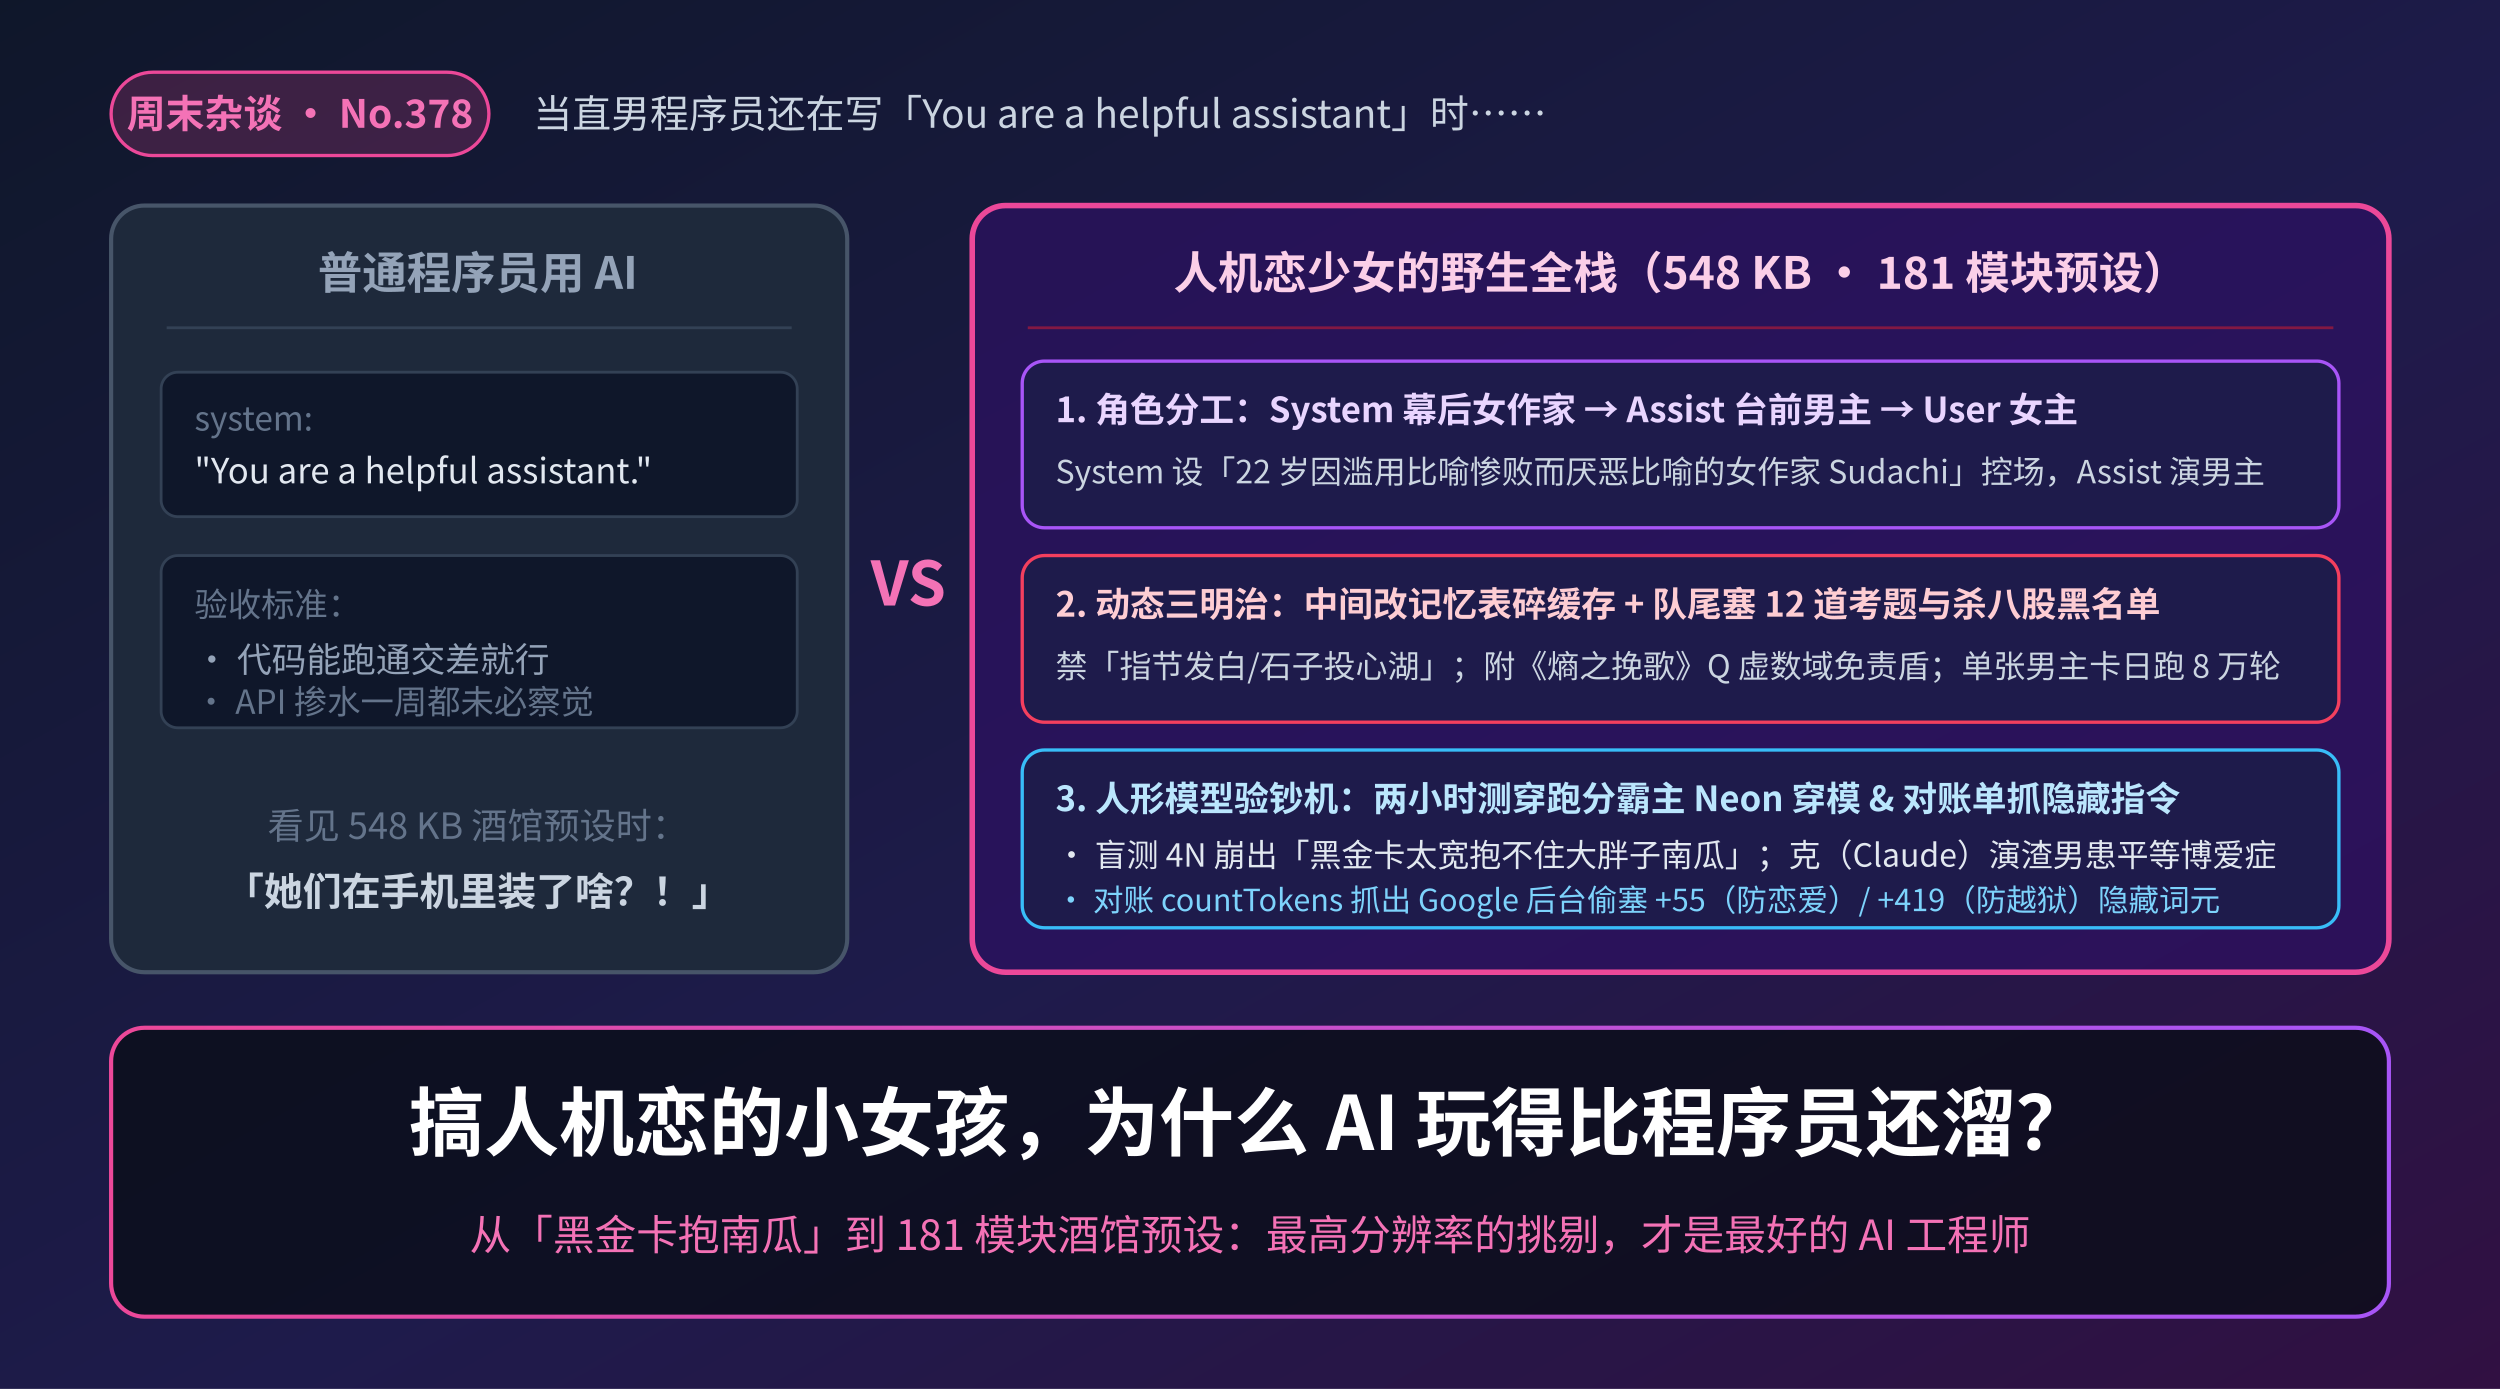
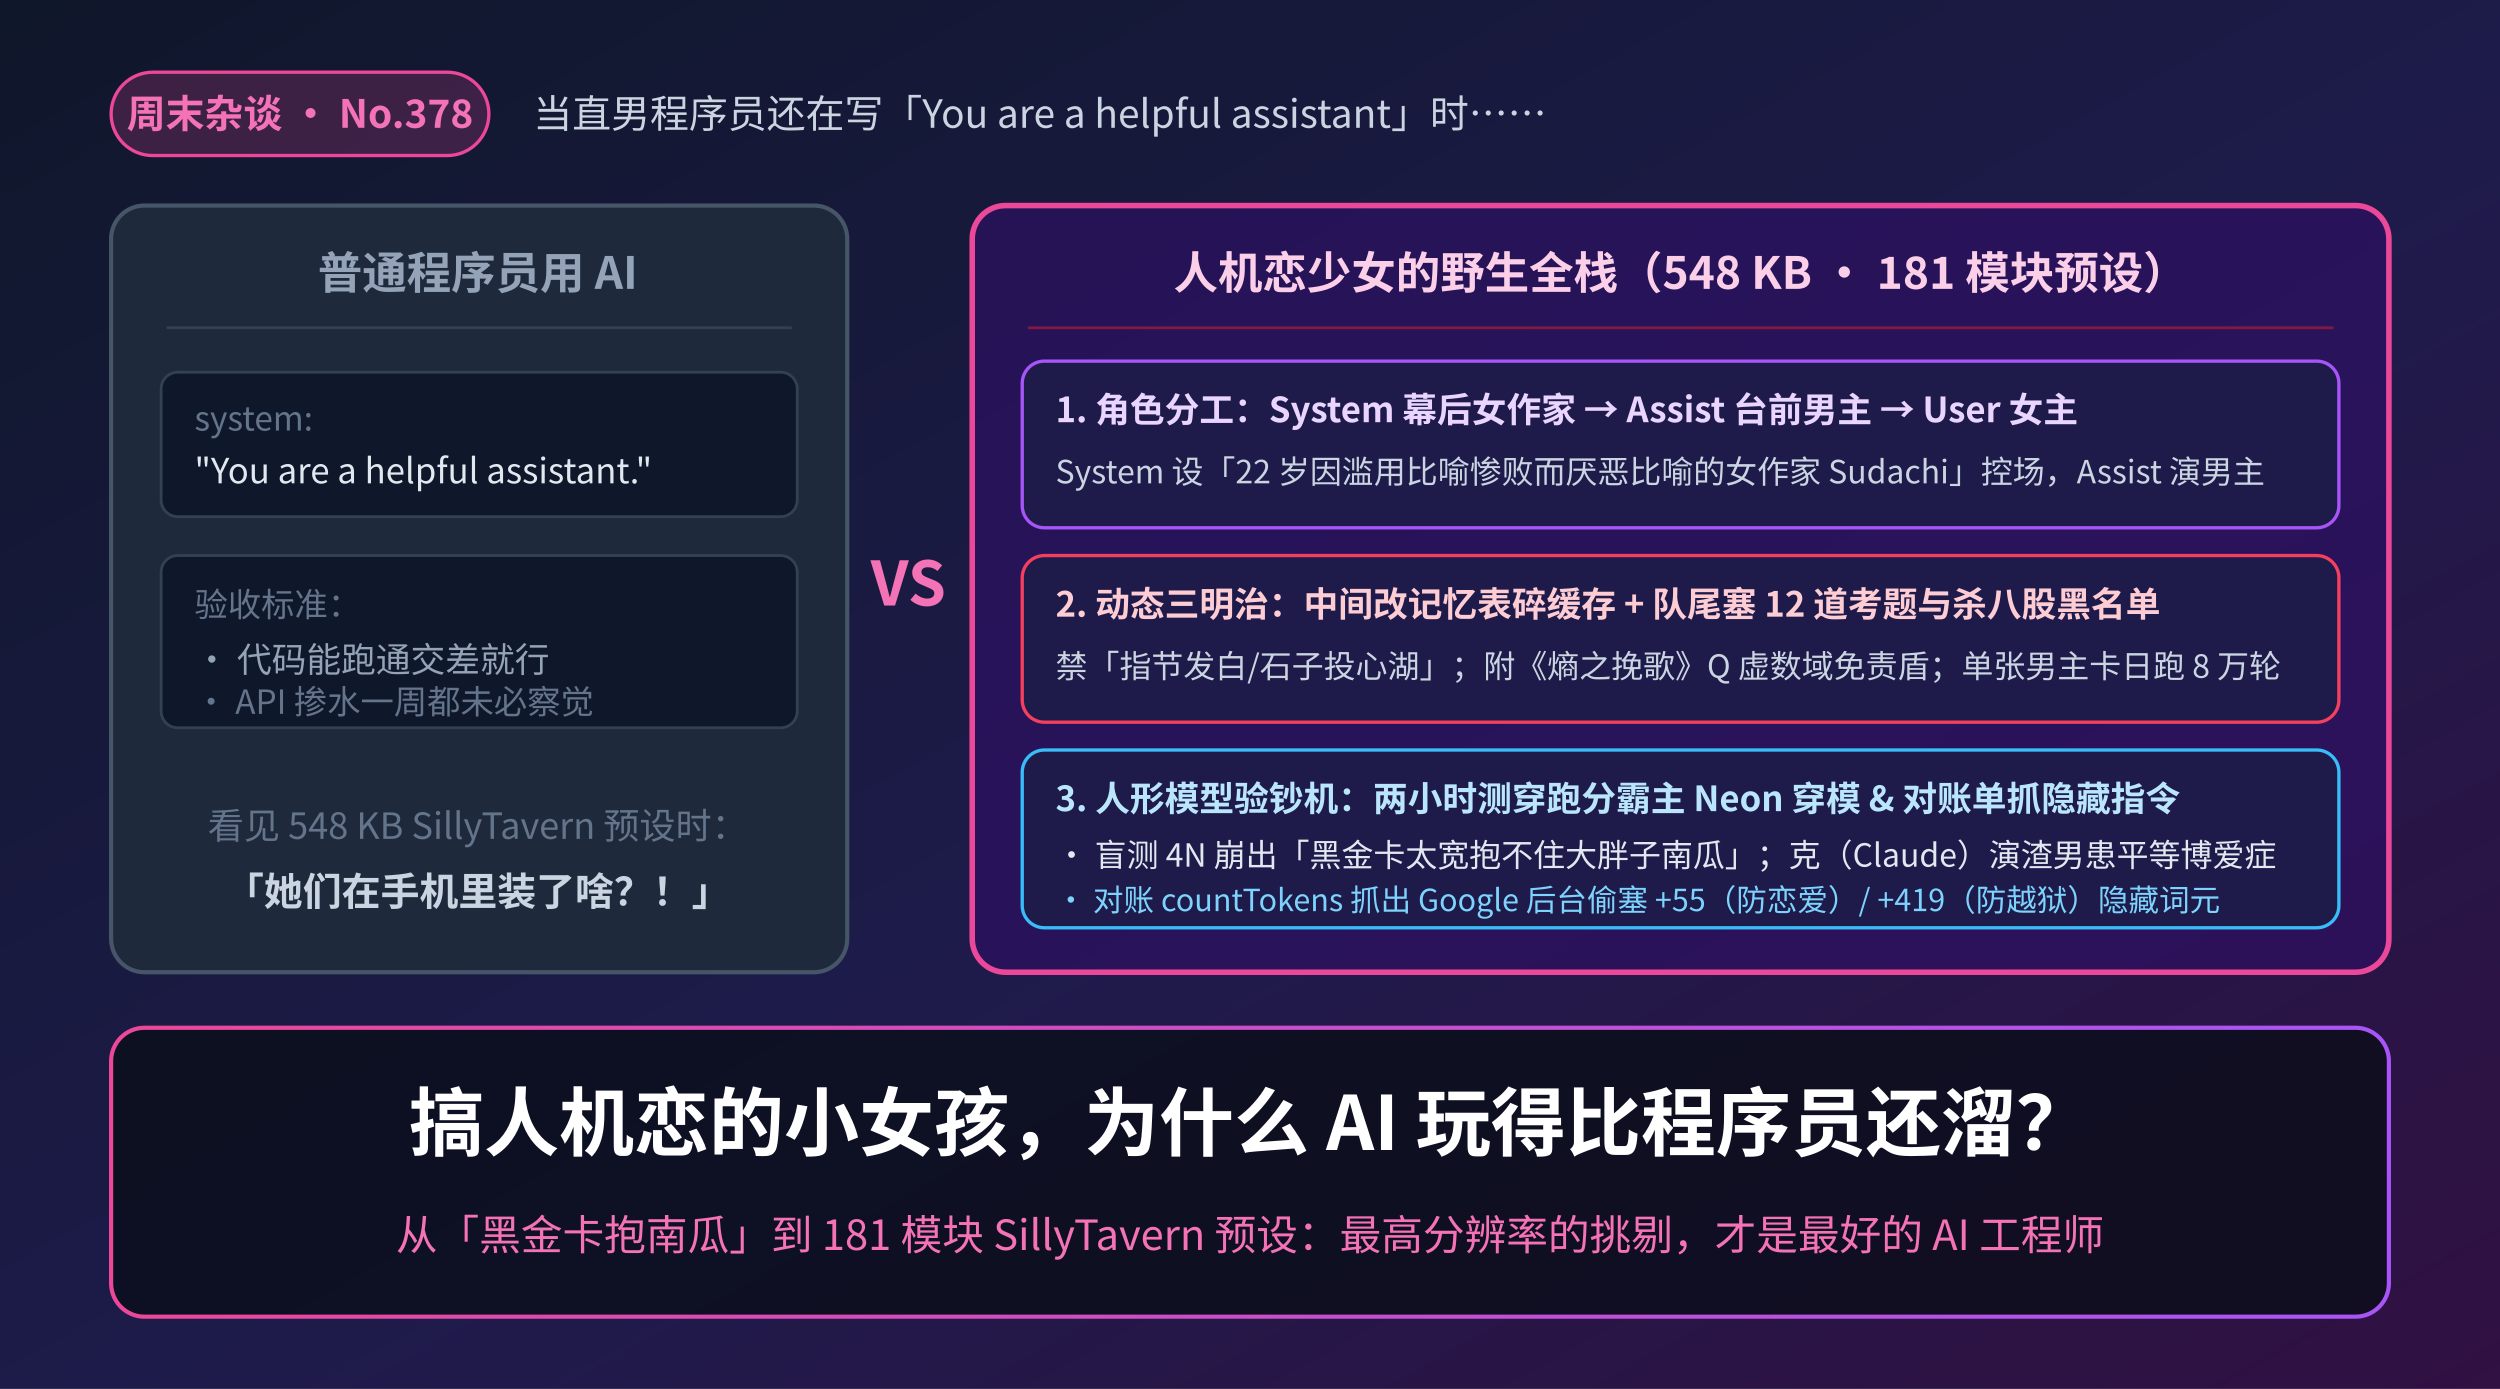
<svg xmlns="http://www.w3.org/2000/svg" viewBox="0 0 900 500" width="900" height="500" font-family="'WenQuanYi Micro Hei','Noto Sans CJK SC',sans-serif">
  <defs>
    <linearGradient id="bg378" x1="0" y1="0" x2="1" y2="1">
      <stop offset="0" stop-color="#0f172a" />
      <stop offset="0.55" stop-color="#1e1b4b" />
      <stop offset="1" stop-color="#311042" />
    </linearGradient>
    <linearGradient id="pinkGlow" x1="0" y1="0" x2="1" y2="0">
      <stop offset="0" stop-color="#ec4899" />
      <stop offset="1" stop-color="#a855f7" />
    </linearGradient>
  </defs>
  <rect width="900" height="500" fill="url(#bg378)" />
  <rect x="40" y="26" width="136" height="30" rx="15" fill="#ec4899" fill-opacity="0.2" stroke="#ec4899" stroke-width="1.2" />
  <text x="108" y="46" text-anchor="middle" font-size="14" font-weight="bold" fill="#f472b6">周末杂谈 · No.378</text>
  <text x="192" y="46" font-size="14" fill="#cbd5e1">当直男程序员还在写「You are a helpful assistant」时……</text>
  <rect x="40" y="74" width="265" height="276" rx="12" fill="#1e293b" stroke="#475569" stroke-width="1.5" />
  <text x="172" y="104" text-anchor="middle" font-size="16" font-weight="bold" fill="#94a3b8">普通程序员用 AI</text>
  <line x1="60" y1="118" x2="285" y2="118" stroke="#334155" stroke-width="1" />
  <rect x="58" y="134" width="229" height="52" rx="6" fill="#0f172a" stroke="#334155" stroke-width="1" />
  <text x="70" y="155" font-size="12" fill="#64748b">system:</text>
  <text x="70" y="174" font-size="12.5" fill="#e2e8f0">"You are a helpful assistant."</text>
  <rect x="58" y="200" width="229" height="62" rx="6" fill="#0f172a" stroke="#334155" stroke-width="1" />
  <text x="70" y="222" font-size="12" fill="#64748b">验收标准：</text>
  <text x="70" y="242" font-size="12.5" fill="#94a3b8">• 代码能跑通交差就行</text>
  <text x="70" y="257" font-size="12" fill="#64748b">• API 掺水一周都未必察觉</text>
-   <text x="172" y="302" text-anchor="middle" font-size="13" fill="#64748b">看见 548 KB 酒馆预设时：</text>
+   <text x="172" y="302" text-anchor="middle" font-size="13" fill="#64748b">看见 548 KB SillyTavern 预设时：</text>
  <text x="172" y="326" text-anchor="middle" font-size="14" font-weight="bold" fill="#cbd5e1">「她们在手机里装了啥？！」</text>
  <text x="327" y="218" text-anchor="middle" font-size="22" font-weight="bold" fill="#f472b6">VS</text>
  <rect x="350" y="74" width="510" height="276" rx="12" fill="#2e1065" fill-opacity="0.65" stroke="#ec4899" stroke-width="2" />
  <text x="605" y="104" text-anchor="middle" font-size="16" font-weight="bold" fill="#fbcfe8">人机恋少女的野生全栈（548 KB · 181 模块预设）</text>
  <line x1="370" y1="118" x2="840" y2="118" stroke="#831843" stroke-width="1" />
  <rect x="368" y="130" width="474" height="60" rx="8" fill="#1e1b4b" stroke="#a855f7" stroke-width="1.2" />
  <text x="380" y="152" font-size="12.5" font-weight="bold" fill="#e9d5ff">1. 角色分工：System 幕后女作家 → Assist 台前男主 → User 女主</text>
  <text x="380" y="174" font-size="11.5" fill="#cbd5e1">System 设「22 岁因滥用比喻惨败而厌恶比喻的女作家 Sudachi」控场，Assist 演男主</text>
  <rect x="368" y="200" width="474" height="60" rx="8" fill="#1e1b4b" stroke="#f43f5e" stroke-width="1.2" />
  <text x="380" y="222" font-size="12.5" font-weight="bold" fill="#fecdd3">2. 动态三明治：中间改记忆表碎缓存 + 队尾塞 12 道考题与杀八股黑名单</text>
  <text x="380" y="244" font-size="11.5" fill="#cbd5e1">禁「指节发白/石子投心湖」；附《熵之挽歌》Q 虚数域免责盾；单张男主卡日跑 8 万轮</text>
  <rect x="368" y="270" width="474" height="64" rx="8" fill="#1e1b4b" stroke="#38bdf8" stroke-width="1.2" />
  <text x="380" y="292" font-size="12.5" font-weight="bold" fill="#bae6fd">3. 人形模型验钞机：两小时测穿跑分霸主 Neon 穿模 &amp; 对账单抓隐藏指令</text>
  <text x="380" y="312" font-size="11.5" fill="#e2e8f0">• 盲测 4N 崩出「黑金卡太宽抱不住大胖子南瓜」；克（Claude）演渣男患平等博爱症</text>
  <text x="380" y="328" font-size="11" fill="#7dd3fc">• 对账 countTokens 抓出 Google 后台偷塞 +55（防恋爱）/ +419（防越狱）隐藏词元</text>
  <rect x="40" y="370" width="820" height="104" rx="12" fill="#090d16" fill-opacity="0.75" stroke="url(#pinkGlow)" stroke-width="1.5" />
  <text x="450" y="414" text-anchor="middle" font-size="27" font-weight="bold" fill="#ffffff">搞人机恋的小女孩，为什么 AI 玩得比程序员还溜？</text>
-   <text x="450" y="450" text-anchor="middle" font-size="15" fill="#f472b6">从「黑金卡抱南瓜」到 181 模块酒馆预设：最高分辨率的挑剔，才是最好的 AI 工程师</text>
+   <text x="450" y="450" text-anchor="middle" font-size="15" fill="#f472b6">从「黑金卡抱南瓜」到 181 模块 SillyTavern 预设：最高分辨率的挑剔，才是最好的 AI 工程师</text>
</svg>
